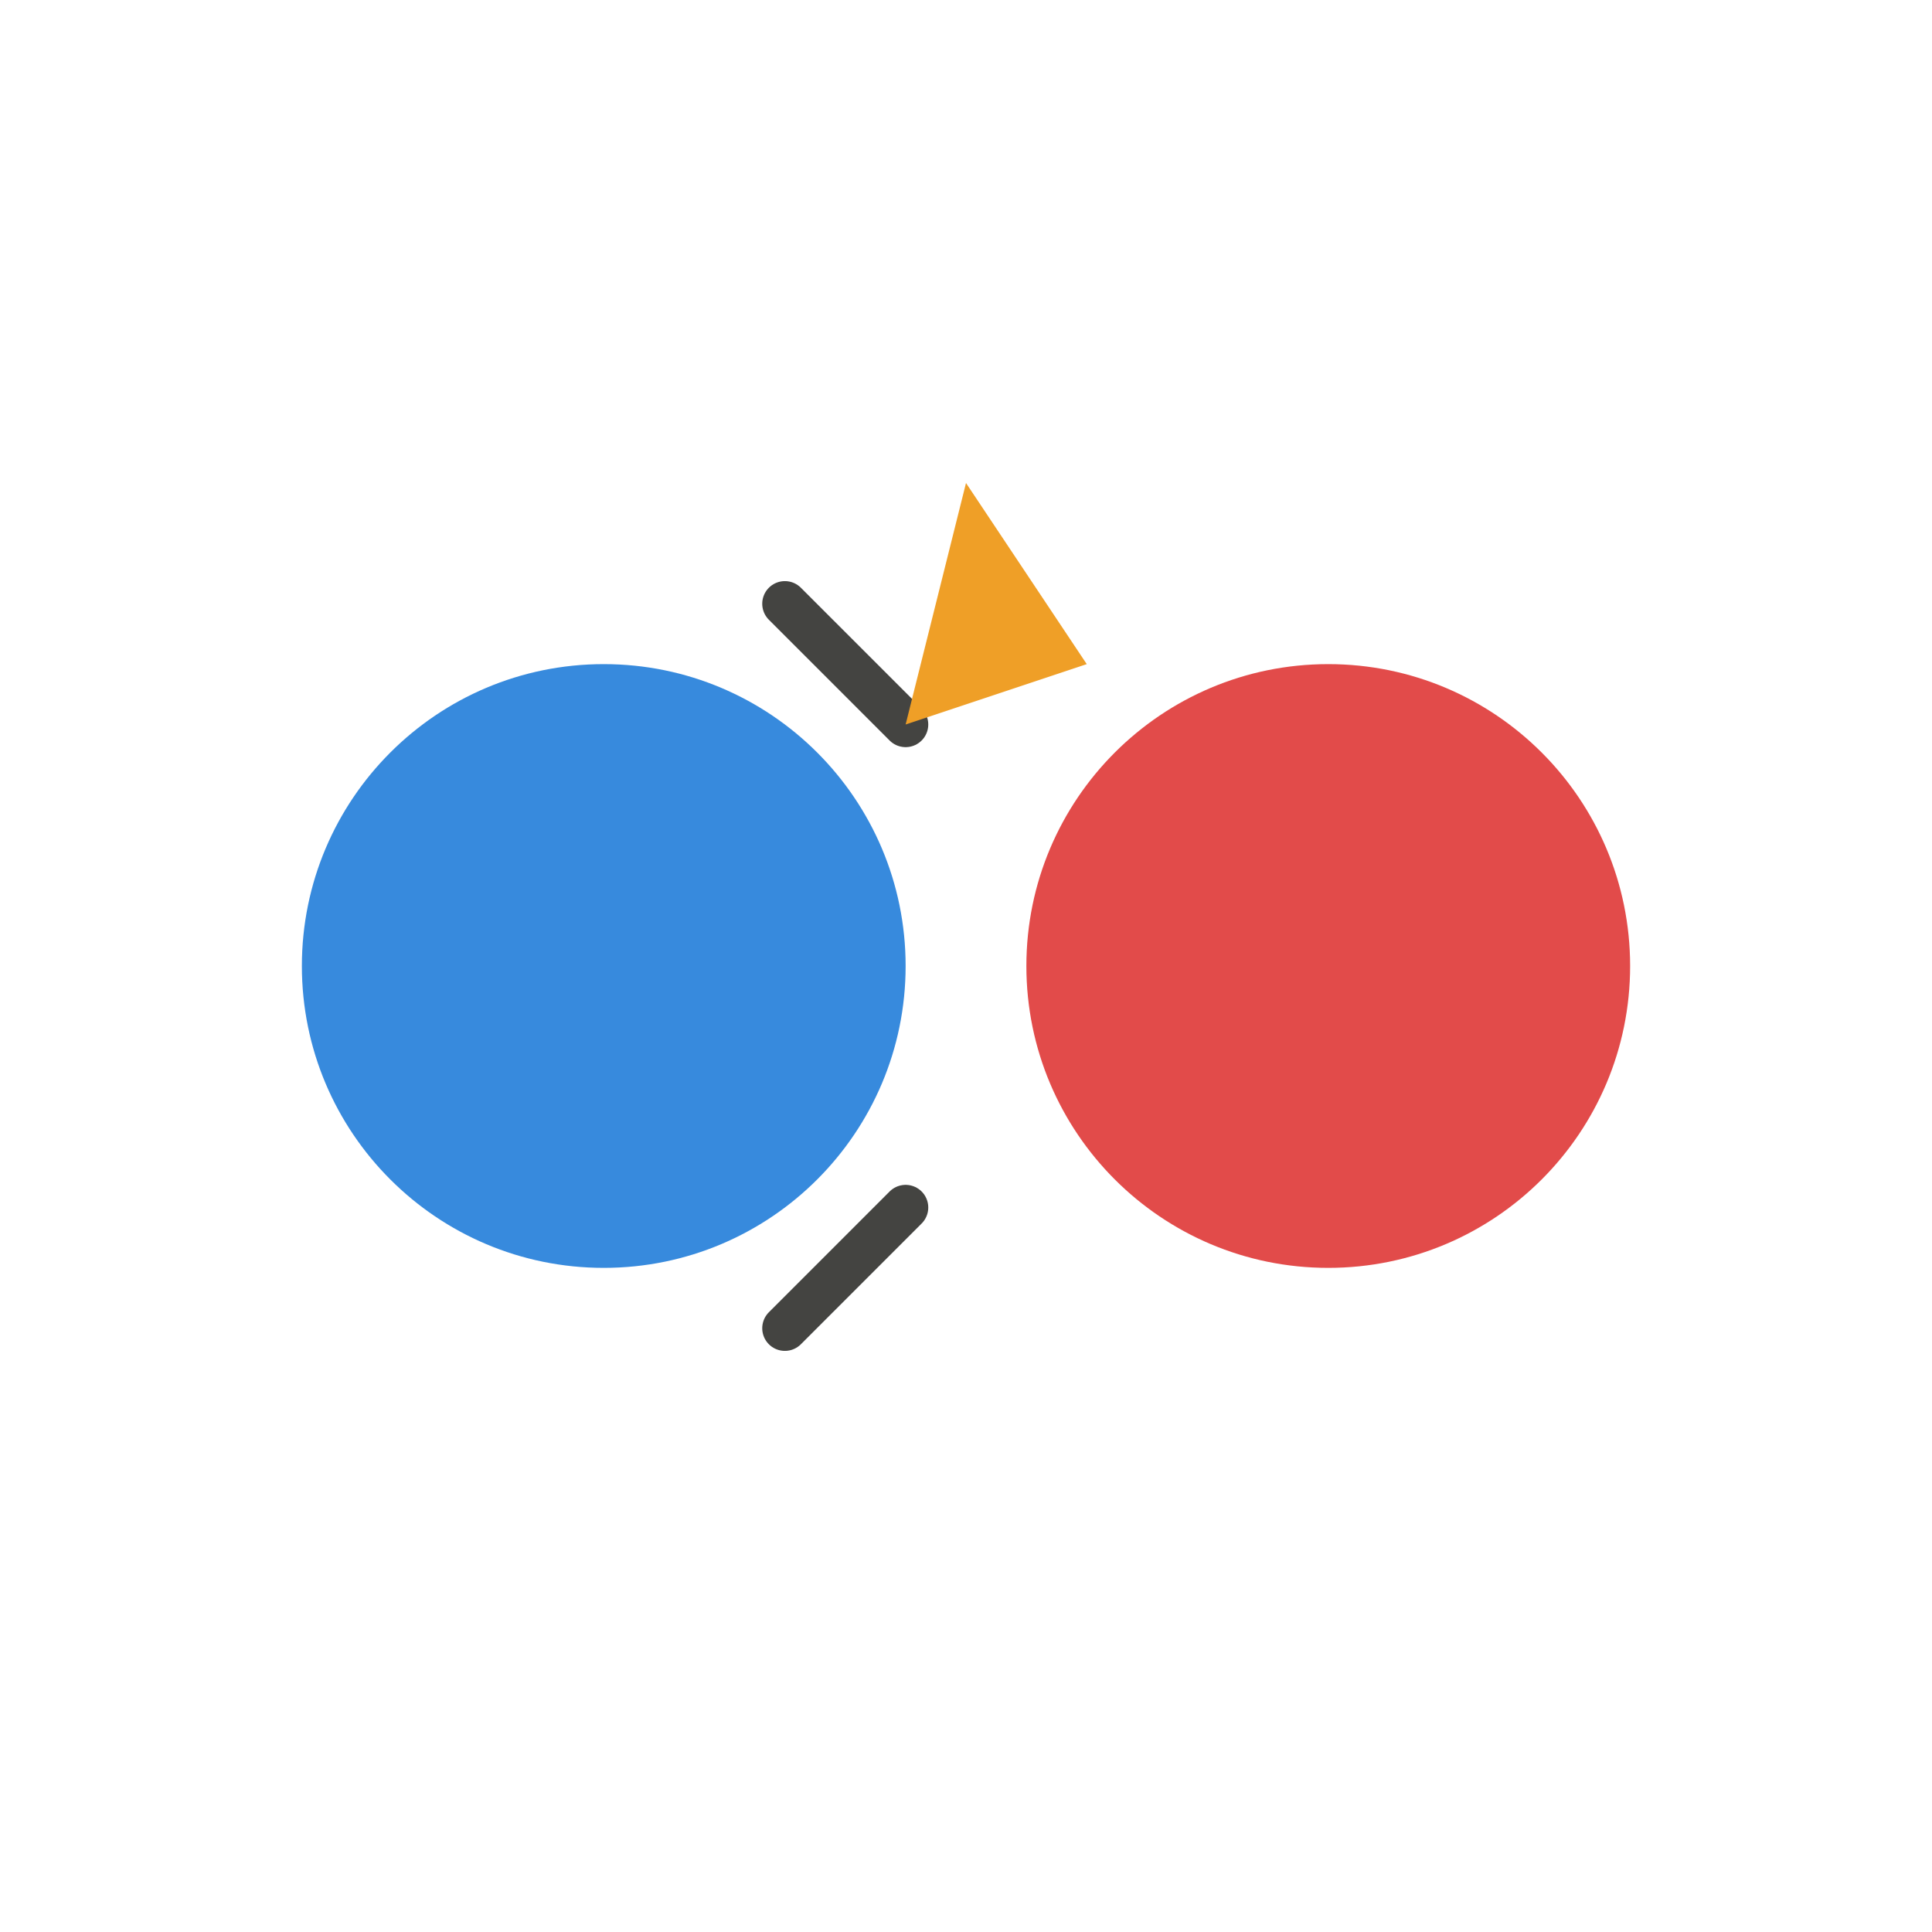
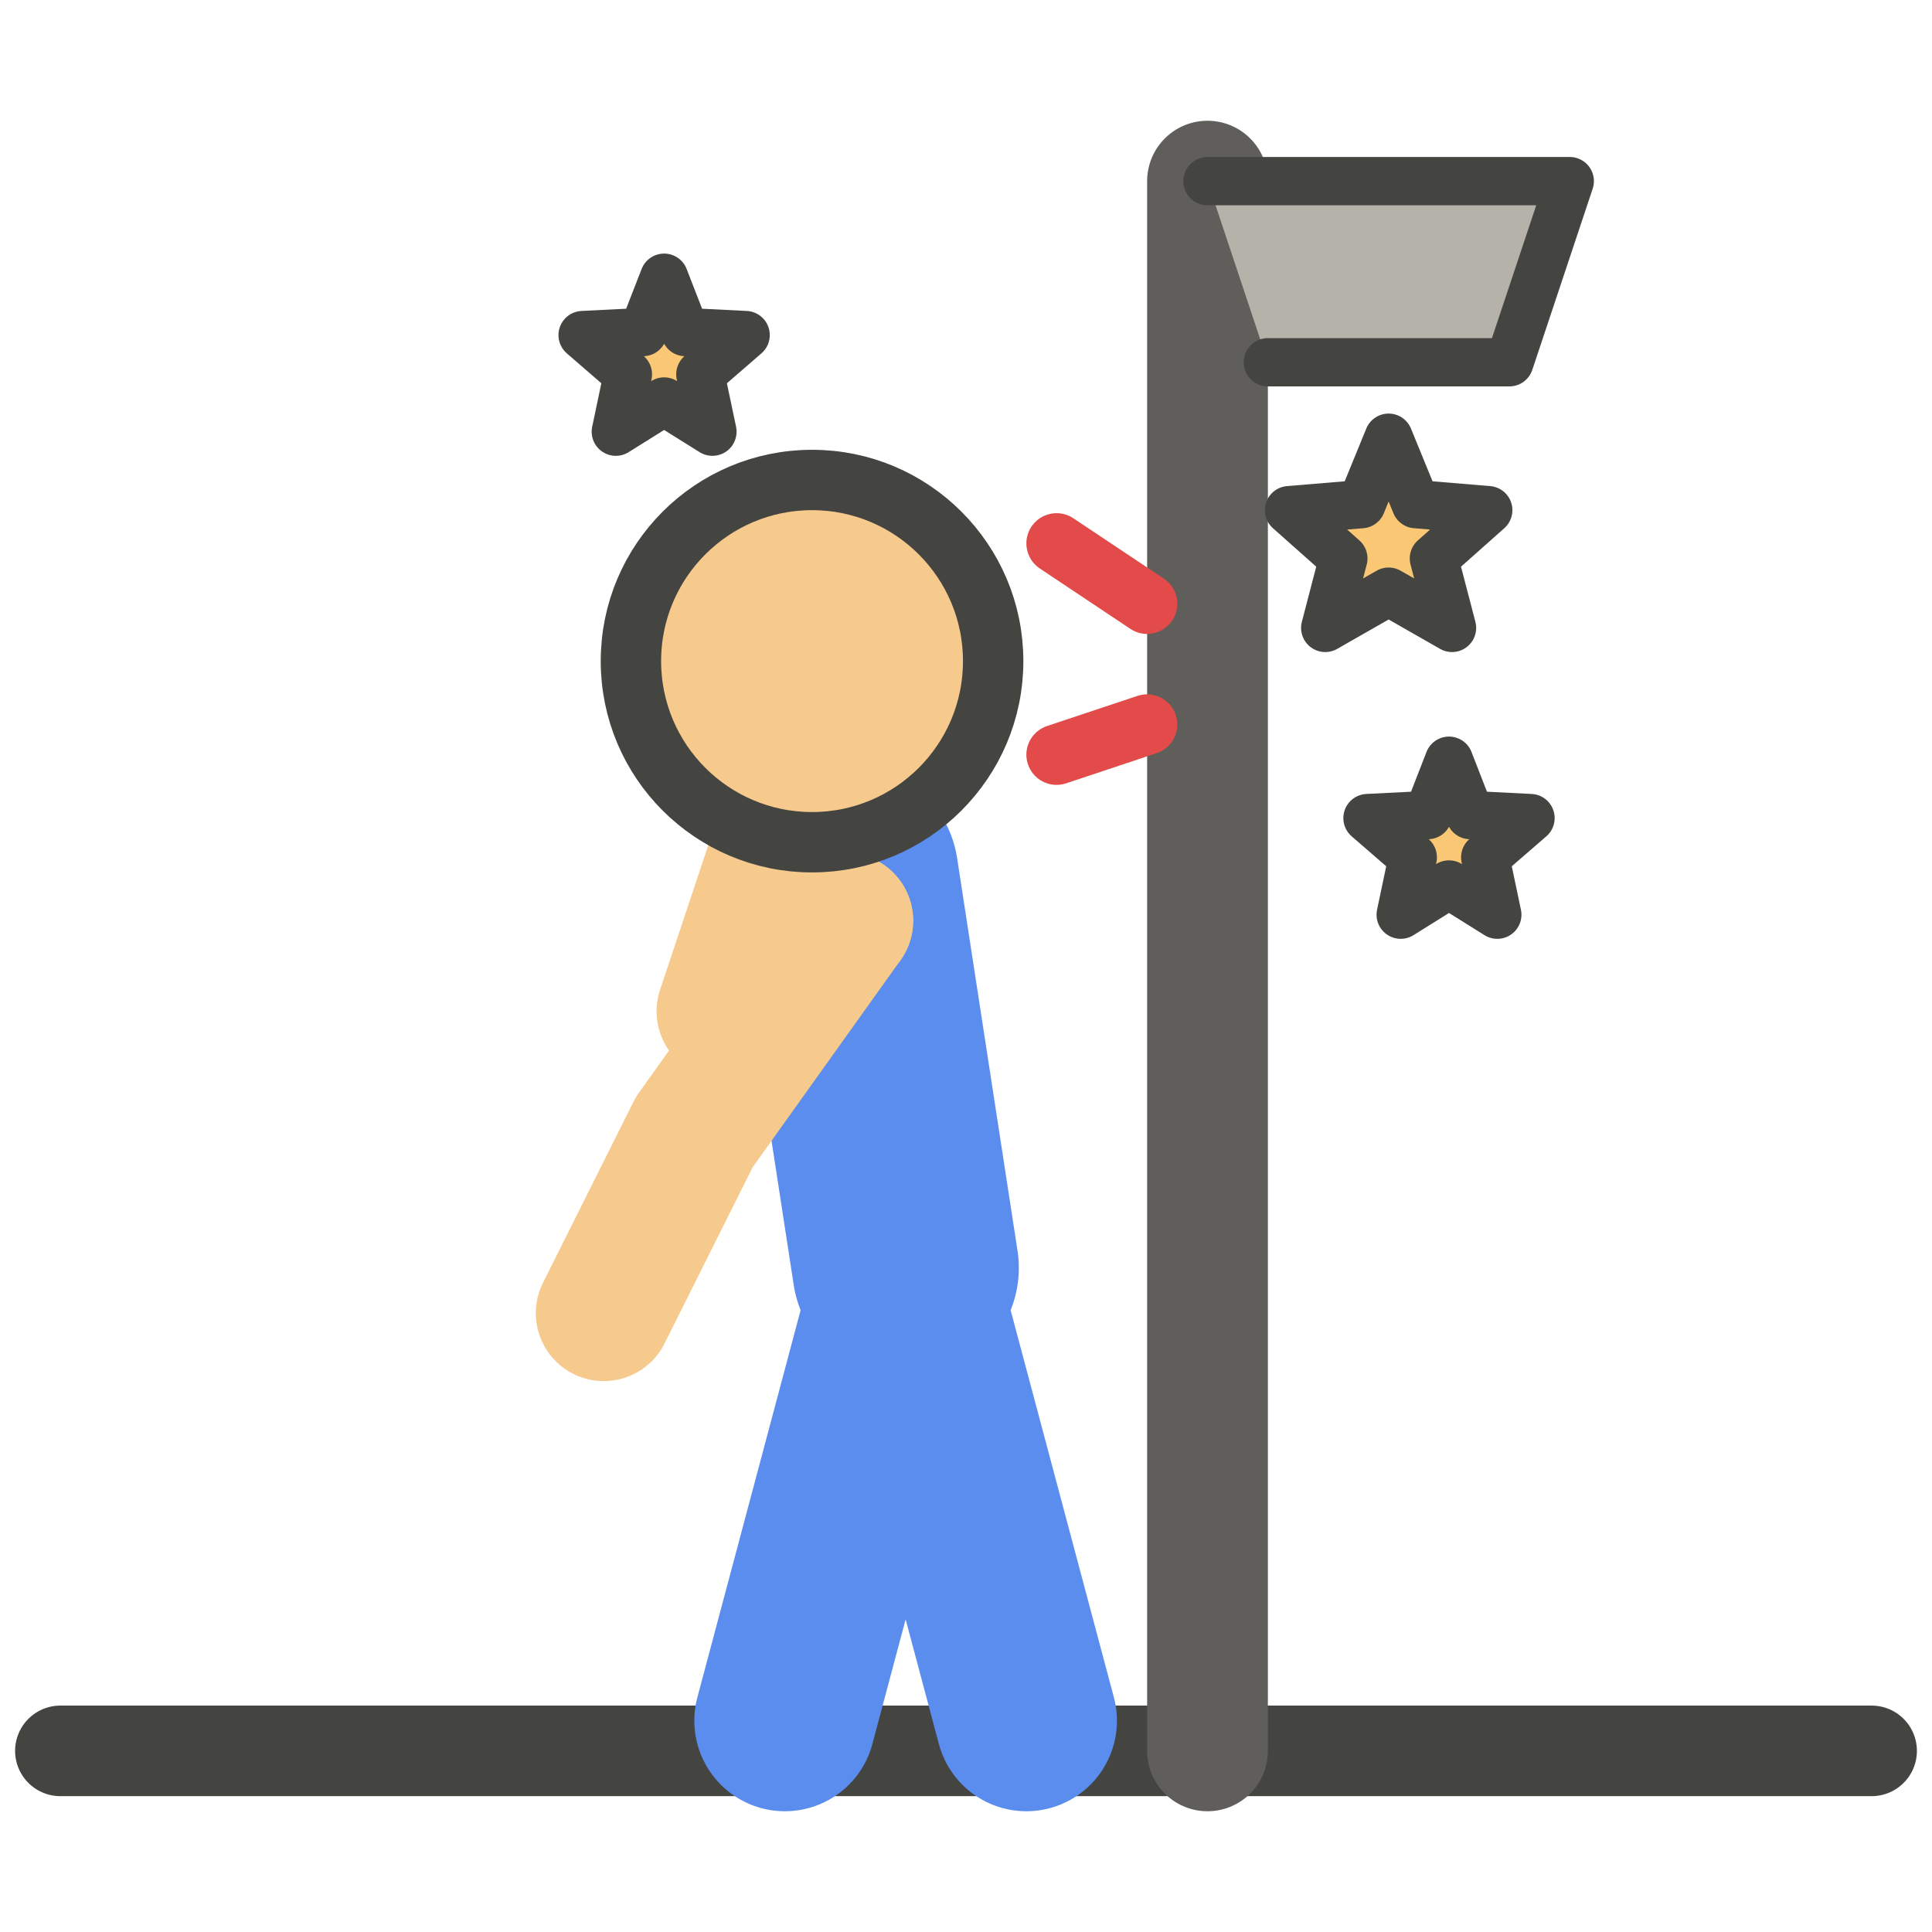
<svg xmlns="http://www.w3.org/2000/svg" viewBox="0 0 64 64">
-   <circle cx="20" cy="32" r="10" fill="#378ADD" />
-   <circle cx="44" cy="32" r="10" fill="#E24B4A" />
-   <path d="M30 24 L26 20 M30 40 L26 44" stroke="#444441" stroke-width="1.5" stroke-linecap="round" />
-   <path d="M32 16 L36 22 L30 24 Z" fill="#EF9F27" />
+   <path d="M2 58L62 58" fill="none" stroke="#444441" stroke-width="3" stroke-linecap="round" stroke-linejoin="round" />
+   <path d="M40 58L40 6" fill="none" stroke="#5F5E5A" stroke-width="4" stroke-linecap="round" stroke-linejoin="round" />
+   <path d="M40 6H52L50 12H42" fill="#B4B2A9" stroke="#444441" stroke-width="1.6" stroke-linecap="round" stroke-linejoin="round" />
+   <path d="M28 29L30 42" fill="none" stroke="#5B8DEF" stroke-width="7.5" stroke-linecap="round" stroke-linejoin="round" />
+   <path d="M30 42L28 49.5L26 57" fill="none" stroke="#5B8DEF" stroke-width="6.0" stroke-linecap="round" stroke-linejoin="round" />
+   <path d="M30 42L32 49.5L34 57" fill="none" stroke="#5B8DEF" stroke-width="6.0" stroke-linecap="round" stroke-linejoin="round" />
+   <path d="M28 30.5L24 33.5L27 24.5" fill="none" stroke="#F6C98C" stroke-width="4.5" stroke-linecap="round" stroke-linejoin="round" />
+   <path d="M28 30.5L23 37.5L20 43.5" fill="none" stroke="#F6C98C" stroke-width="4.5" stroke-linecap="round" stroke-linejoin="round" />
+   <circle cx="26.9" cy="21.9" r="6" fill="#F6C98C" stroke="#444441" stroke-width="2" />
+   <path d="M46 14.5L46.9 16.7L49.3 16.9L47.5 18.5L48.1 20.8L46 19.6L43.9 20.8L44.5 18.5L42.7 16.9L45.1 16.7Z" fill="#FAC775" stroke="#444441" stroke-width="1.6" stroke-linejoin="round" />
+   <path d="M48 25.2L48.7 27L50.7 27.1L49.2 28.4L49.6 30.3L48 29.3L46.4 30.3L46.8 28.4L45.3 27.1L47.3 27Z" fill="#FAC775" stroke="#444441" stroke-width="1.6" stroke-linejoin="round" />
+   <path d="M22 9.2L22.7 11L24.7 11.1L23.2 12.4L23.6 14.3L22 13.3L20.4 14.3L20.8 12.4L19.3 11.1L21.3 11Z" fill="#FAC775" stroke="#444441" stroke-width="1.6" stroke-linejoin="round" />
+   <path d="M38 20L35 18" fill="none" stroke="#E24B4A" stroke-width="2" stroke-linecap="round" stroke-linejoin="round" />
+   <path d="M38 24L35 25" fill="none" stroke="#E24B4A" stroke-width="2" stroke-linecap="round" stroke-linejoin="round" />
</svg>
